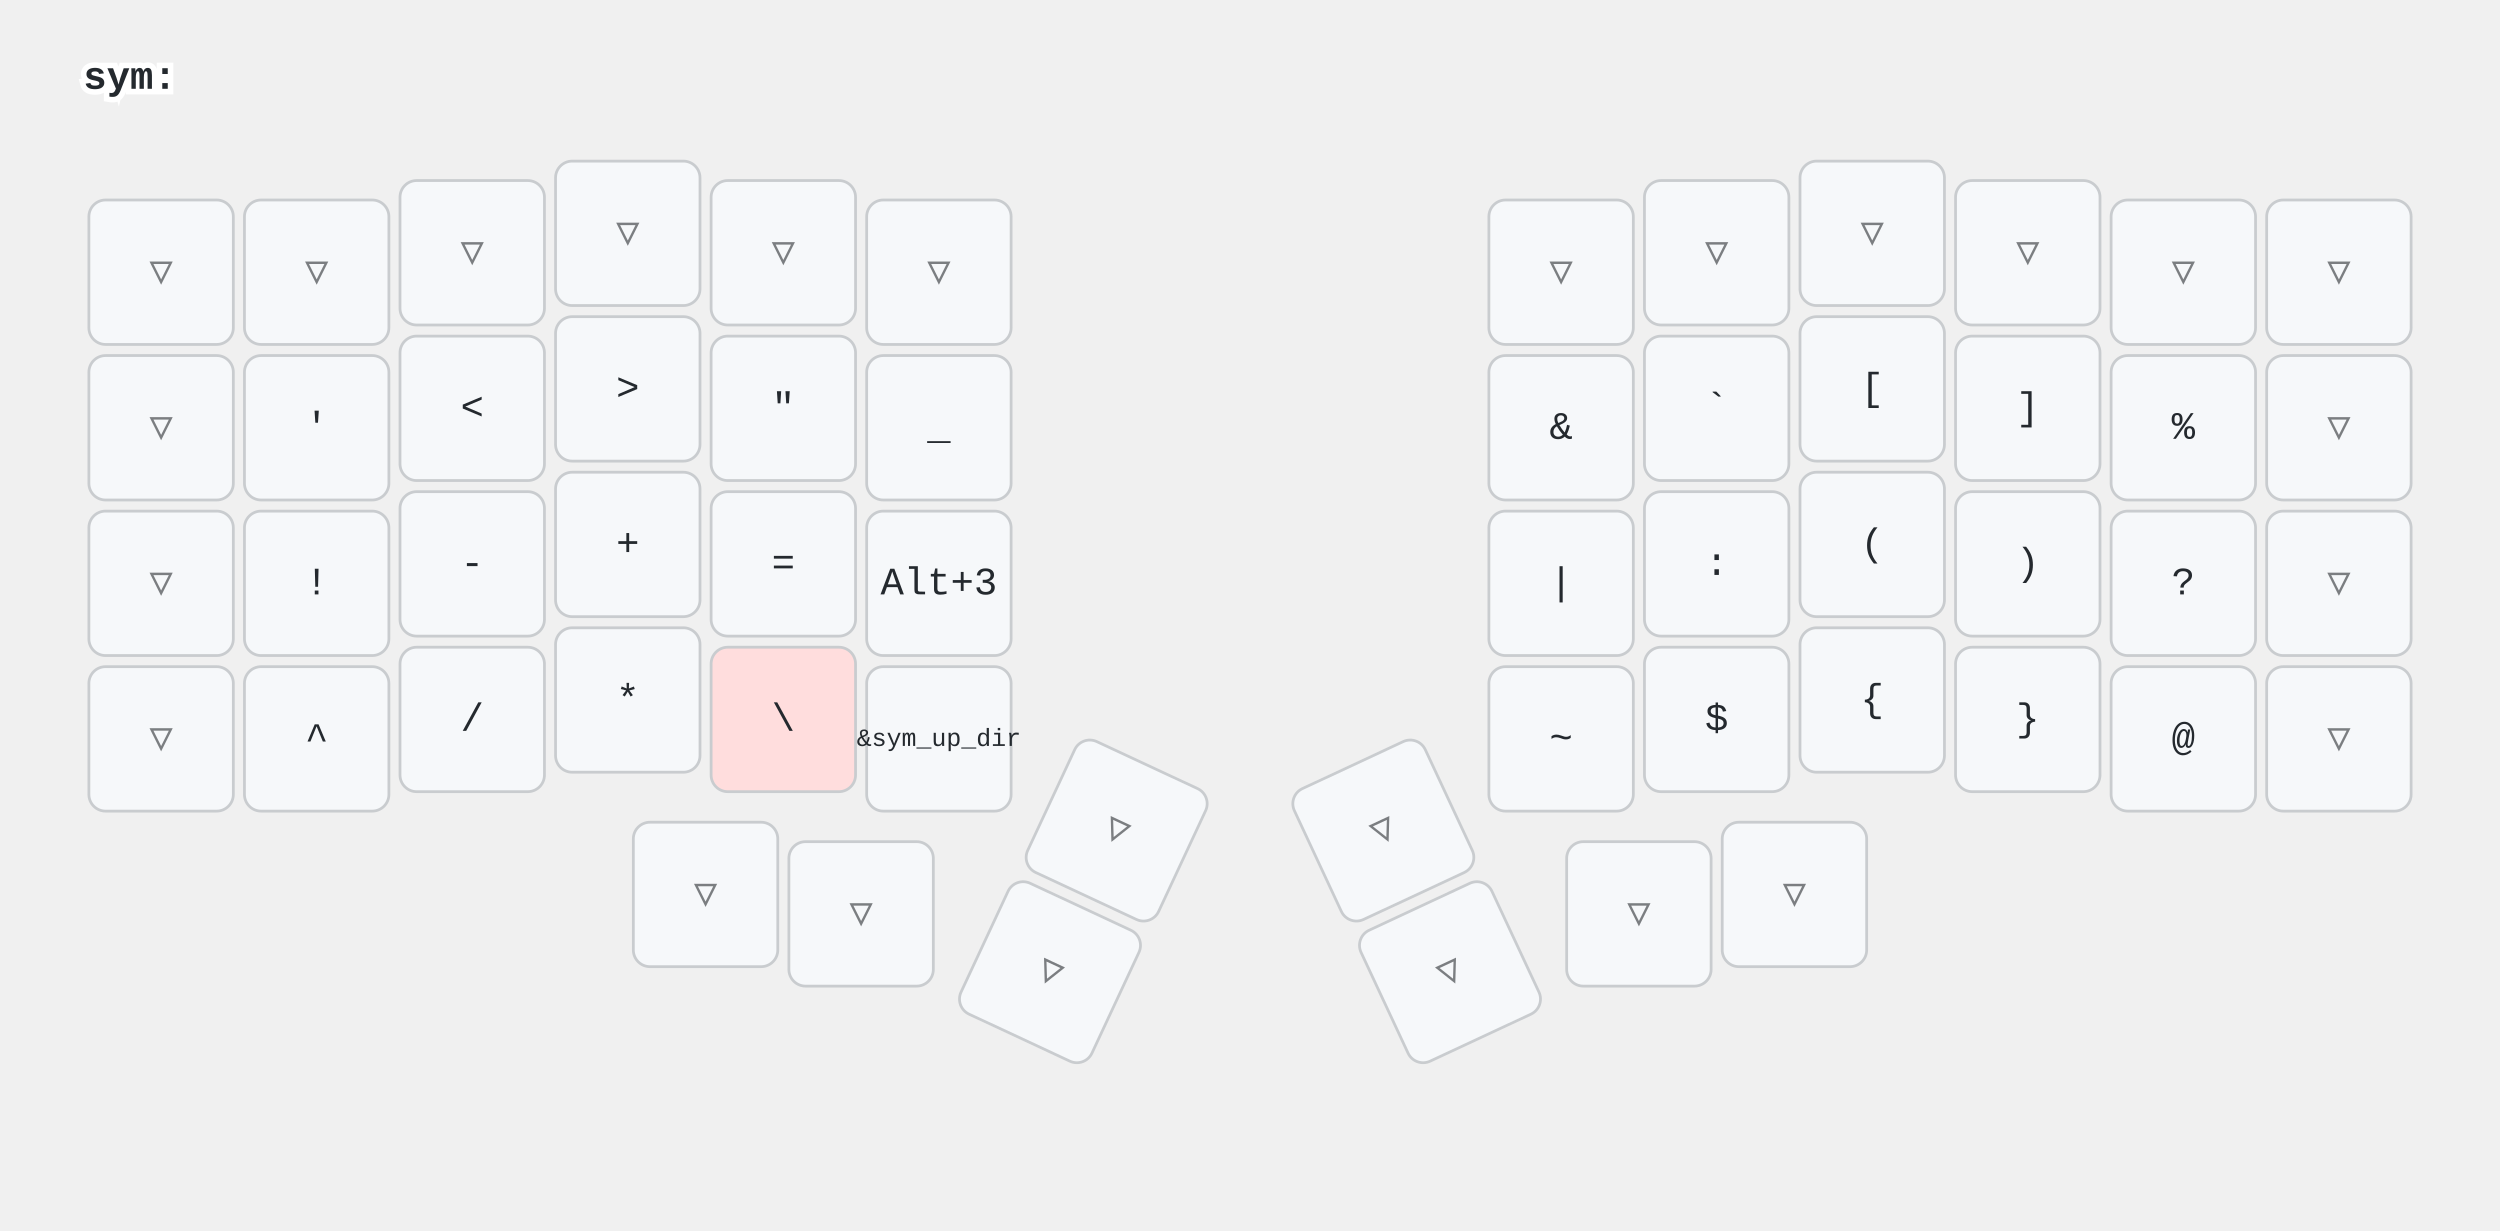
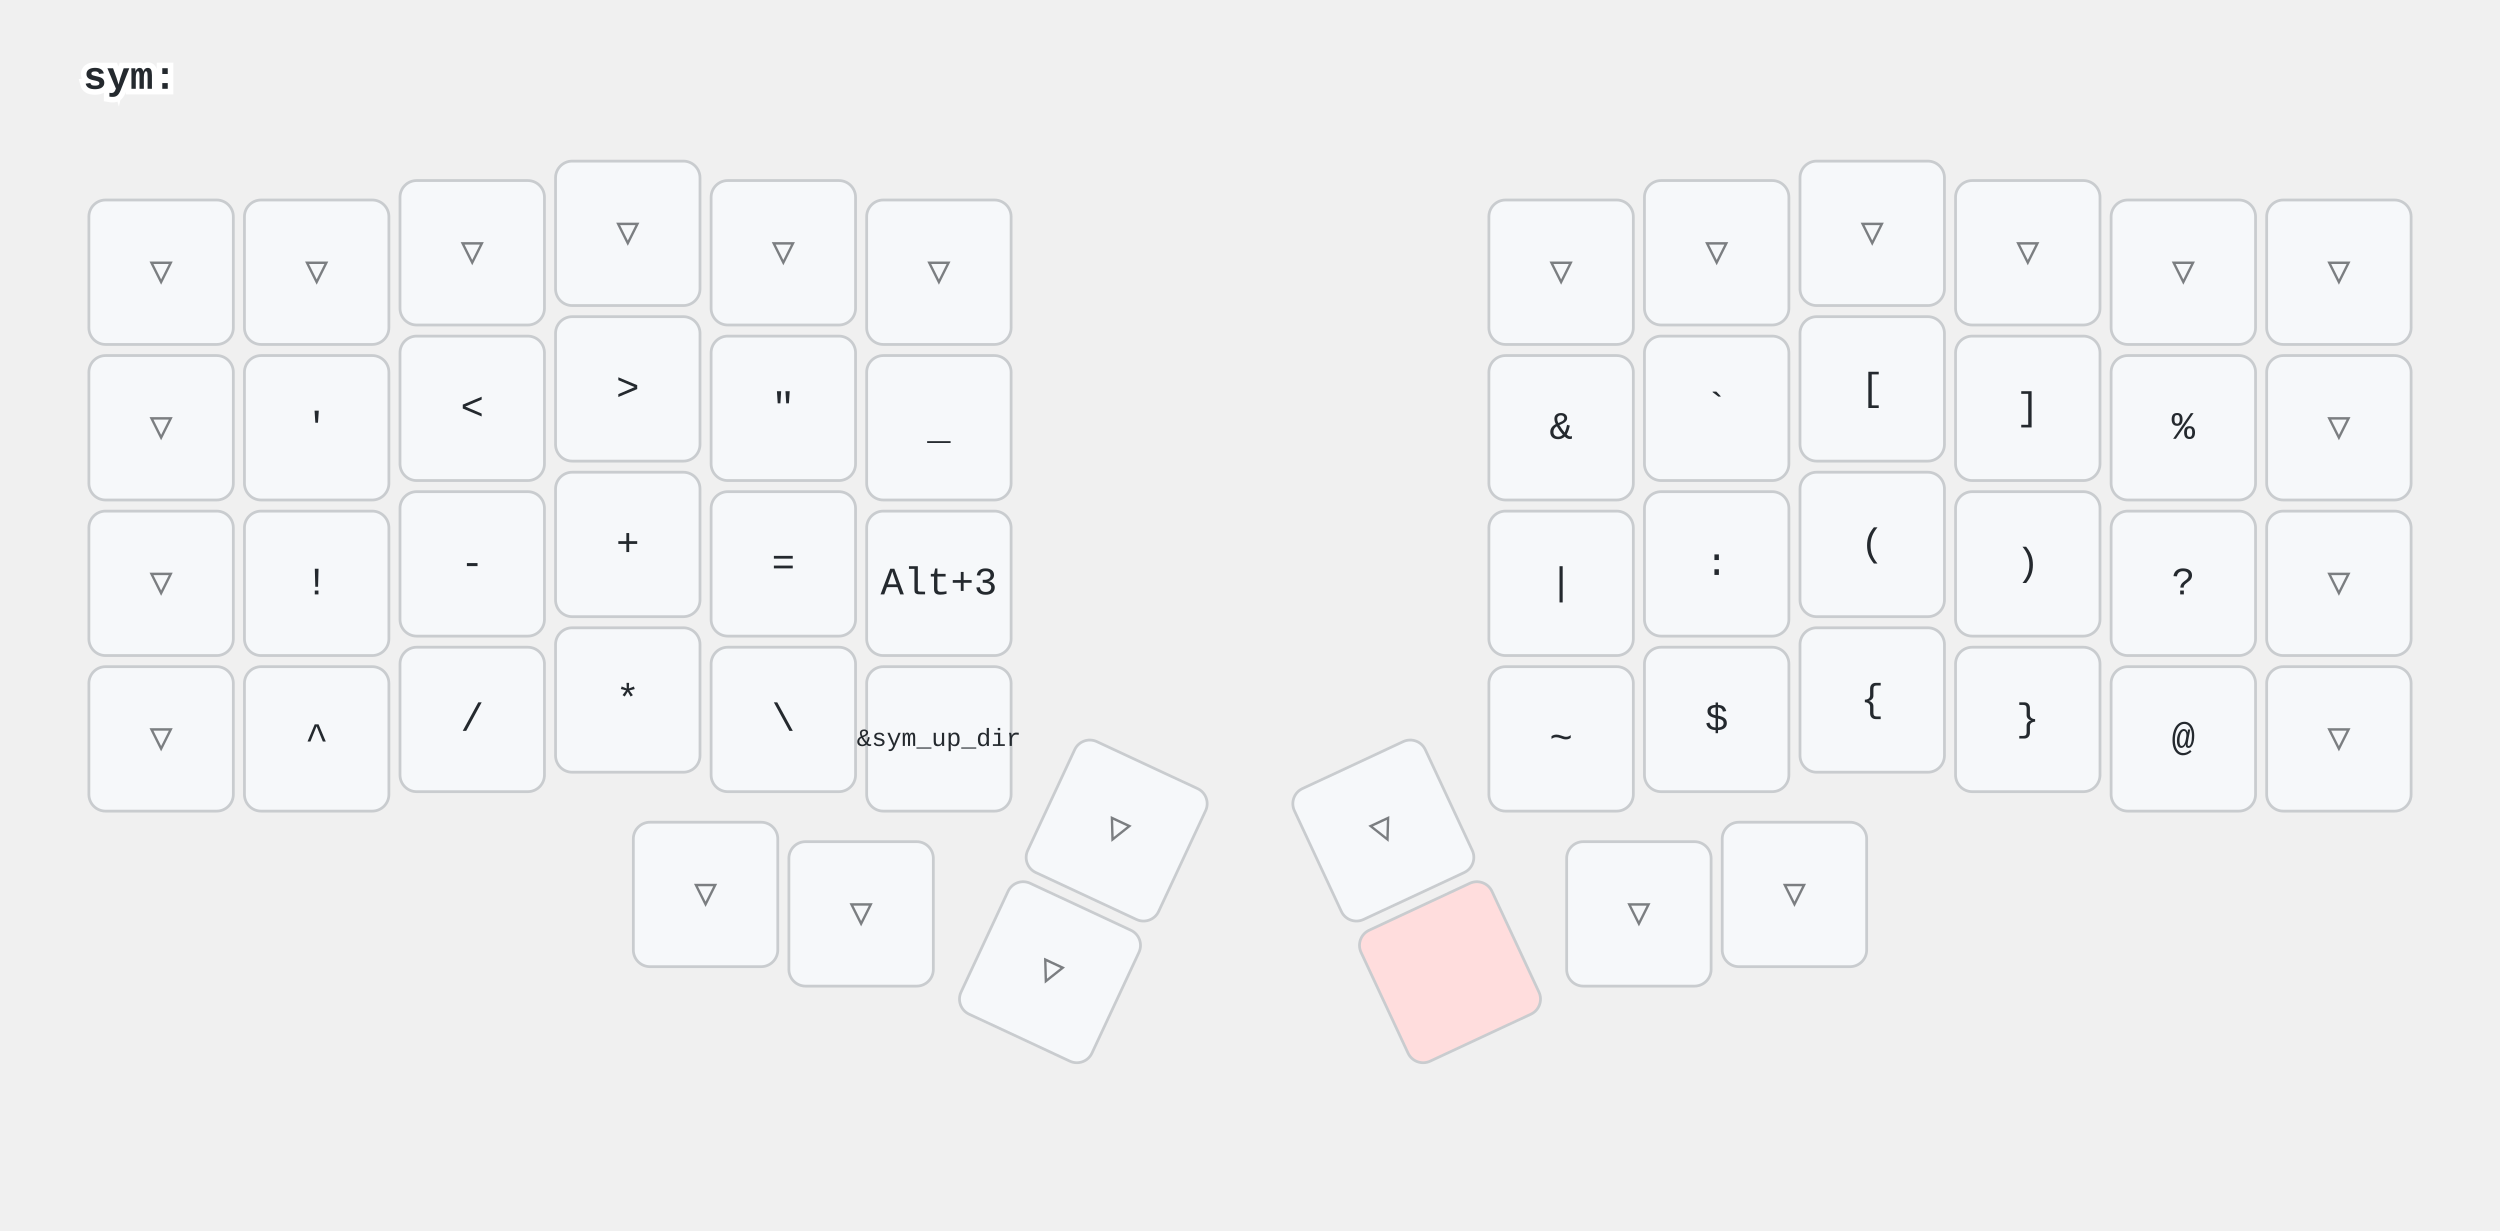
<svg xmlns="http://www.w3.org/2000/svg" width="900" height="443" viewBox="0 0 900 443" class="keymap">
  <style>/* inherit to force styles through use tags */
svg path {
    fill: inherit;
}

/* font and background color specifications */
svg.keymap {
    font-family: SFMono-Regular,Consolas,Liberation Mono,Menlo,monospace;
    font-size: 14px;
    font-kerning: normal;
    text-rendering: optimizeLegibility;
    fill: #24292e;
}

/* default key styling */
rect.key {
    fill: #f6f8fa;
}

rect.key, rect.combo {
    stroke: #c9cccf;
    stroke-width: 1;
}

/* default key side styling, only used is draw_key_sides is set */
rect.side {
    filter: brightness(90%);
}

/* color accent for combo boxes */
rect.combo, rect.combo-separate {
    fill: #cdf;
}

/* color accent for held keys */
rect.held, rect.combo.held {
    fill: #fdd;
}

/* color accent for ghost (optional) keys */
rect.ghost, rect.combo.ghost {
    stroke-dasharray: 4, 4;
    stroke-width: 2;
}

text {
    text-anchor: middle;
    dominant-baseline: middle;
}

/* styling for layer labels */
text.label {
    font-weight: bold;
    text-anchor: start;
    stroke: white;
    stroke-width: 4;
    paint-order: stroke;
}

/* styling for optional footer */
text.footer {
    text-anchor: end;
    dominant-baseline: auto;
    stroke: white;
    stroke-width: 4;
    paint-order: stroke;
}

/* styling for combo tap, and key non-tap label text */
text.combo, text.hold, text.shifted, text.left, text.right, text.tl, text.tr, text.bl, text.br {
    font-size: 11px;
}

text.hold, text.bl, text.br {
    text-anchor: middle;
    dominant-baseline: auto;
}

text.shifted, text.tl, text.tr {
    text-anchor: middle;
    dominant-baseline: hanging;
}

text.left, text.tl, text.bl {
    text-anchor: start;
}

text.right, text.tr, text.br {
    text-anchor: end;
}

text.layer-activator {
    text-decoration: underline;
}

/* styling for hold/shifted label text in combo box */
text.combo.hold, text.combo.shifted, text.combo.left, text.combo.right {
    font-size: 8px;
}

/* lighter symbol for transparent keys */
text.trans {
    fill: #7b7e81;
}

/* styling for combo dendrons */
path.combo {
    stroke-width: 1;
    stroke: gray;
    fill: none;
}

/* Start Tabler Icons Cleanup */
/* cannot use height/width with glyphs */
.icon-tabler &gt; path {
    fill: inherit;
    stroke: inherit;
    stroke-width: 2;
}
/* hide tabler's default box */
.icon-tabler &gt; path[stroke="none"][fill="none"] {
    visibility: hidden;
}
/* End Tabler Icons Cleanup */
</style>
  <g transform="translate(30, 0)" class="layer-sym">
    <text x="0" y="28" class="label" id="sym">sym:</text>
    <g transform="translate(0, 56)">
      <g transform="translate(28, 42)" class="key trans keypos-0">
        <rect rx="6" ry="6" x="-26" y="-26" width="52" height="52" class="key trans" />
        <text x="0" y="0" class="key trans tap">▽</text>
      </g>
      <g transform="translate(84, 42)" class="key trans keypos-1">
        <rect rx="6" ry="6" x="-26" y="-26" width="52" height="52" class="key trans" />
        <text x="0" y="0" class="key trans tap">▽</text>
      </g>
      <g transform="translate(140, 35)" class="key trans keypos-2">
        <rect rx="6" ry="6" x="-26" y="-26" width="52" height="52" class="key trans" />
        <text x="0" y="0" class="key trans tap">▽</text>
      </g>
      <g transform="translate(196, 28)" class="key trans keypos-3">
        <rect rx="6" ry="6" x="-26" y="-26" width="52" height="52" class="key trans" />
        <text x="0" y="0" class="key trans tap">▽</text>
      </g>
      <g transform="translate(252, 35)" class="key trans keypos-4">
        <rect rx="6" ry="6" x="-26" y="-26" width="52" height="52" class="key trans" />
        <text x="0" y="0" class="key trans tap">▽</text>
      </g>
      <g transform="translate(308, 42)" class="key trans keypos-5">
        <rect rx="6" ry="6" x="-26" y="-26" width="52" height="52" class="key trans" />
        <text x="0" y="0" class="key trans tap">▽</text>
      </g>
      <g transform="translate(532, 42)" class="key trans keypos-6">
        <rect rx="6" ry="6" x="-26" y="-26" width="52" height="52" class="key trans" />
        <text x="0" y="0" class="key trans tap">▽</text>
      </g>
      <g transform="translate(588, 35)" class="key trans keypos-7">
        <rect rx="6" ry="6" x="-26" y="-26" width="52" height="52" class="key trans" />
        <text x="0" y="0" class="key trans tap">▽</text>
      </g>
      <g transform="translate(644, 28)" class="key trans keypos-8">
        <rect rx="6" ry="6" x="-26" y="-26" width="52" height="52" class="key trans" />
        <text x="0" y="0" class="key trans tap">▽</text>
      </g>
      <g transform="translate(700, 35)" class="key trans keypos-9">
        <rect rx="6" ry="6" x="-26" y="-26" width="52" height="52" class="key trans" />
        <text x="0" y="0" class="key trans tap">▽</text>
      </g>
      <g transform="translate(756, 42)" class="key trans keypos-10">
        <rect rx="6" ry="6" x="-26" y="-26" width="52" height="52" class="key trans" />
        <text x="0" y="0" class="key trans tap">▽</text>
      </g>
      <g transform="translate(812, 42)" class="key trans keypos-11">
        <rect rx="6" ry="6" x="-26" y="-26" width="52" height="52" class="key trans" />
        <text x="0" y="0" class="key trans tap">▽</text>
      </g>
      <g transform="translate(28, 98)" class="key trans keypos-12">
        <rect rx="6" ry="6" x="-26" y="-26" width="52" height="52" class="key trans" />
        <text x="0" y="0" class="key trans tap">▽</text>
      </g>
      <g transform="translate(84, 98)" class="key keypos-13">
        <rect rx="6" ry="6" x="-26" y="-26" width="52" height="52" class="key" />
        <text x="0" y="0" class="key tap">'</text>
      </g>
      <g transform="translate(140, 91)" class="key keypos-14">
        <rect rx="6" ry="6" x="-26" y="-26" width="52" height="52" class="key" />
        <text x="0" y="0" class="key tap">&lt;</text>
      </g>
      <g transform="translate(196, 84)" class="key keypos-15">
        <rect rx="6" ry="6" x="-26" y="-26" width="52" height="52" class="key" />
        <text x="0" y="0" class="key tap">&gt;</text>
      </g>
      <g transform="translate(252, 91)" class="key keypos-16">
        <rect rx="6" ry="6" x="-26" y="-26" width="52" height="52" class="key" />
        <text x="0" y="0" class="key tap">"</text>
      </g>
      <g transform="translate(308, 98)" class="key keypos-17">
        <rect rx="6" ry="6" x="-26" y="-26" width="52" height="52" class="key" />
        <text x="0" y="0" class="key tap">_</text>
      </g>
      <g transform="translate(532, 98)" class="key keypos-18">
        <rect rx="6" ry="6" x="-26" y="-26" width="52" height="52" class="key" />
        <text x="0" y="0" class="key tap">&amp;</text>
      </g>
      <g transform="translate(588, 91)" class="key keypos-19">
        <rect rx="6" ry="6" x="-26" y="-26" width="52" height="52" class="key" />
        <text x="0" y="0" class="key tap">`</text>
      </g>
      <g transform="translate(644, 84)" class="key keypos-20">
        <rect rx="6" ry="6" x="-26" y="-26" width="52" height="52" class="key" />
        <text x="0" y="0" class="key tap">[</text>
      </g>
      <g transform="translate(700, 91)" class="key keypos-21">
        <rect rx="6" ry="6" x="-26" y="-26" width="52" height="52" class="key" />
        <text x="0" y="0" class="key tap">]</text>
      </g>
      <g transform="translate(756, 98)" class="key keypos-22">
        <rect rx="6" ry="6" x="-26" y="-26" width="52" height="52" class="key" />
        <text x="0" y="0" class="key tap">%</text>
      </g>
      <g transform="translate(812, 98)" class="key trans keypos-23">
        <rect rx="6" ry="6" x="-26" y="-26" width="52" height="52" class="key trans" />
        <text x="0" y="0" class="key trans tap">▽</text>
      </g>
      <g transform="translate(28, 154)" class="key trans keypos-24">
        <rect rx="6" ry="6" x="-26" y="-26" width="52" height="52" class="key trans" />
        <text x="0" y="0" class="key trans tap">▽</text>
      </g>
      <g transform="translate(84, 154)" class="key keypos-25">
        <rect rx="6" ry="6" x="-26" y="-26" width="52" height="52" class="key" />
        <text x="0" y="0" class="key tap">!</text>
      </g>
      <g transform="translate(140, 147)" class="key keypos-26">
        <rect rx="6" ry="6" x="-26" y="-26" width="52" height="52" class="key" />
        <text x="0" y="0" class="key tap">-</text>
      </g>
      <g transform="translate(196, 140)" class="key keypos-27">
        <rect rx="6" ry="6" x="-26" y="-26" width="52" height="52" class="key" />
        <text x="0" y="0" class="key tap">+</text>
      </g>
      <g transform="translate(252, 147)" class="key keypos-28">
        <rect rx="6" ry="6" x="-26" y="-26" width="52" height="52" class="key" />
        <text x="0" y="0" class="key tap">=</text>
      </g>
      <g transform="translate(308, 154)" class="key keypos-29">
        <rect rx="6" ry="6" x="-26" y="-26" width="52" height="52" class="key" />
        <text x="0" y="0" class="key tap">Alt+3</text>
      </g>
      <g transform="translate(532, 154)" class="key keypos-30">
        <rect rx="6" ry="6" x="-26" y="-26" width="52" height="52" class="key" />
        <text x="0" y="0" class="key tap">|</text>
      </g>
      <g transform="translate(588, 147)" class="key keypos-31">
        <rect rx="6" ry="6" x="-26" y="-26" width="52" height="52" class="key" />
        <text x="0" y="0" class="key tap">:</text>
      </g>
      <g transform="translate(644, 140)" class="key keypos-32">
        <rect rx="6" ry="6" x="-26" y="-26" width="52" height="52" class="key" />
        <text x="0" y="0" class="key tap">(</text>
      </g>
      <g transform="translate(700, 147)" class="key keypos-33">
        <rect rx="6" ry="6" x="-26" y="-26" width="52" height="52" class="key" />
        <text x="0" y="0" class="key tap">)</text>
      </g>
      <g transform="translate(756, 154)" class="key keypos-34">
        <rect rx="6" ry="6" x="-26" y="-26" width="52" height="52" class="key" />
        <text x="0" y="0" class="key tap">?</text>
      </g>
      <g transform="translate(812, 154)" class="key trans keypos-35">
        <rect rx="6" ry="6" x="-26" y="-26" width="52" height="52" class="key trans" />
        <text x="0" y="0" class="key trans tap">▽</text>
      </g>
      <g transform="translate(28, 210)" class="key trans keypos-36">
        <rect rx="6" ry="6" x="-26" y="-26" width="52" height="52" class="key trans" />
        <text x="0" y="0" class="key trans tap">▽</text>
      </g>
      <g transform="translate(84, 210)" class="key keypos-37">
        <rect rx="6" ry="6" x="-26" y="-26" width="52" height="52" class="key" />
        <text x="0" y="0" class="key tap">^</text>
      </g>
      <g transform="translate(140, 203)" class="key keypos-38">
        <rect rx="6" ry="6" x="-26" y="-26" width="52" height="52" class="key" />
        <text x="0" y="0" class="key tap">/</text>
      </g>
      <g transform="translate(196, 196)" class="key keypos-39">
        <rect rx="6" ry="6" x="-26" y="-26" width="52" height="52" class="key" />
        <text x="0" y="0" class="key tap">*</text>
      </g>
-       <g transform="translate(252, 203)" class="key held keypos-40">
-         <rect rx="6" ry="6" x="-26" y="-26" width="52" height="52" class="key held" />
-         <text x="0" y="0" class="key held tap">\</text>
+       <g transform="translate(252, 203)" class="key keypos-40">
+         <rect rx="6" ry="6" x="-26" y="-26" width="52" height="52" class="key" />
+         <text x="0" y="0" class="key tap">\</text>
      </g>
      <g transform="translate(308, 210)" class="key keypos-41">
        <rect rx="6" ry="6" x="-26" y="-26" width="52" height="52" class="key" />
        <text x="0" y="0" class="key tap">
          <tspan style="font-size: 64%">&amp;sym_up_dir</tspan>
        </text>
      </g>
      <g transform="translate(372, 243) rotate(25.0)" class="key trans keypos-42">
        <rect rx="6" ry="6" x="-26" y="-26" width="52" height="52" class="key trans" />
        <text x="0" y="0" class="key trans tap">▽</text>
      </g>
      <g transform="translate(468, 243) rotate(-25.0)" class="key trans keypos-43">
        <rect rx="6" ry="6" x="-26" y="-26" width="52" height="52" class="key trans" />
        <text x="0" y="0" class="key trans tap">▽</text>
      </g>
      <g transform="translate(532, 210)" class="key keypos-44">
        <rect rx="6" ry="6" x="-26" y="-26" width="52" height="52" class="key" />
        <text x="0" y="0" class="key tap">~</text>
      </g>
      <g transform="translate(588, 203)" class="key keypos-45">
        <rect rx="6" ry="6" x="-26" y="-26" width="52" height="52" class="key" />
        <text x="0" y="0" class="key tap">$</text>
      </g>
      <g transform="translate(644, 196)" class="key keypos-46">
        <rect rx="6" ry="6" x="-26" y="-26" width="52" height="52" class="key" />
        <text x="0" y="0" class="key tap">{</text>
      </g>
      <g transform="translate(700, 203)" class="key keypos-47">
        <rect rx="6" ry="6" x="-26" y="-26" width="52" height="52" class="key" />
        <text x="0" y="0" class="key tap">}</text>
      </g>
      <g transform="translate(756, 210)" class="key keypos-48">
        <rect rx="6" ry="6" x="-26" y="-26" width="52" height="52" class="key" />
        <text x="0" y="0" class="key tap">@</text>
      </g>
      <g transform="translate(812, 210)" class="key trans keypos-49">
        <rect rx="6" ry="6" x="-26" y="-26" width="52" height="52" class="key trans" />
        <text x="0" y="0" class="key trans tap">▽</text>
      </g>
      <g transform="translate(224, 266)" class="key trans keypos-50">
        <rect rx="6" ry="6" x="-26" y="-26" width="52" height="52" class="key trans" />
        <text x="0" y="0" class="key trans tap">▽</text>
      </g>
      <g transform="translate(280, 273)" class="key trans keypos-51">
        <rect rx="6" ry="6" x="-26" y="-26" width="52" height="52" class="key trans" />
        <text x="0" y="0" class="key trans tap">▽</text>
      </g>
      <g transform="translate(348, 294) rotate(25.0)" class="key trans keypos-52">
        <rect rx="6" ry="6" x="-26" y="-26" width="52" height="52" class="key trans" />
        <text x="0" y="0" class="key trans tap">▽</text>
      </g>
-       <g transform="translate(492, 294) rotate(-25.0)" class="key trans keypos-53">
-         <rect rx="6" ry="6" x="-26" y="-26" width="52" height="52" class="key trans" />
-         <text x="0" y="0" class="key trans tap">▽</text>
+       <g transform="translate(492, 294) rotate(-25.0)" class="key held keypos-53">
+         <rect rx="6" ry="6" x="-26" y="-26" width="52" height="52" class="key held" />
      </g>
      <g transform="translate(560, 273)" class="key trans keypos-54">
        <rect rx="6" ry="6" x="-26" y="-26" width="52" height="52" class="key trans" />
        <text x="0" y="0" class="key trans tap">▽</text>
      </g>
      <g transform="translate(616, 266)" class="key trans keypos-55">
        <rect rx="6" ry="6" x="-26" y="-26" width="52" height="52" class="key trans" />
        <text x="0" y="0" class="key trans tap">▽</text>
      </g>
    </g>
  </g>
</svg>
